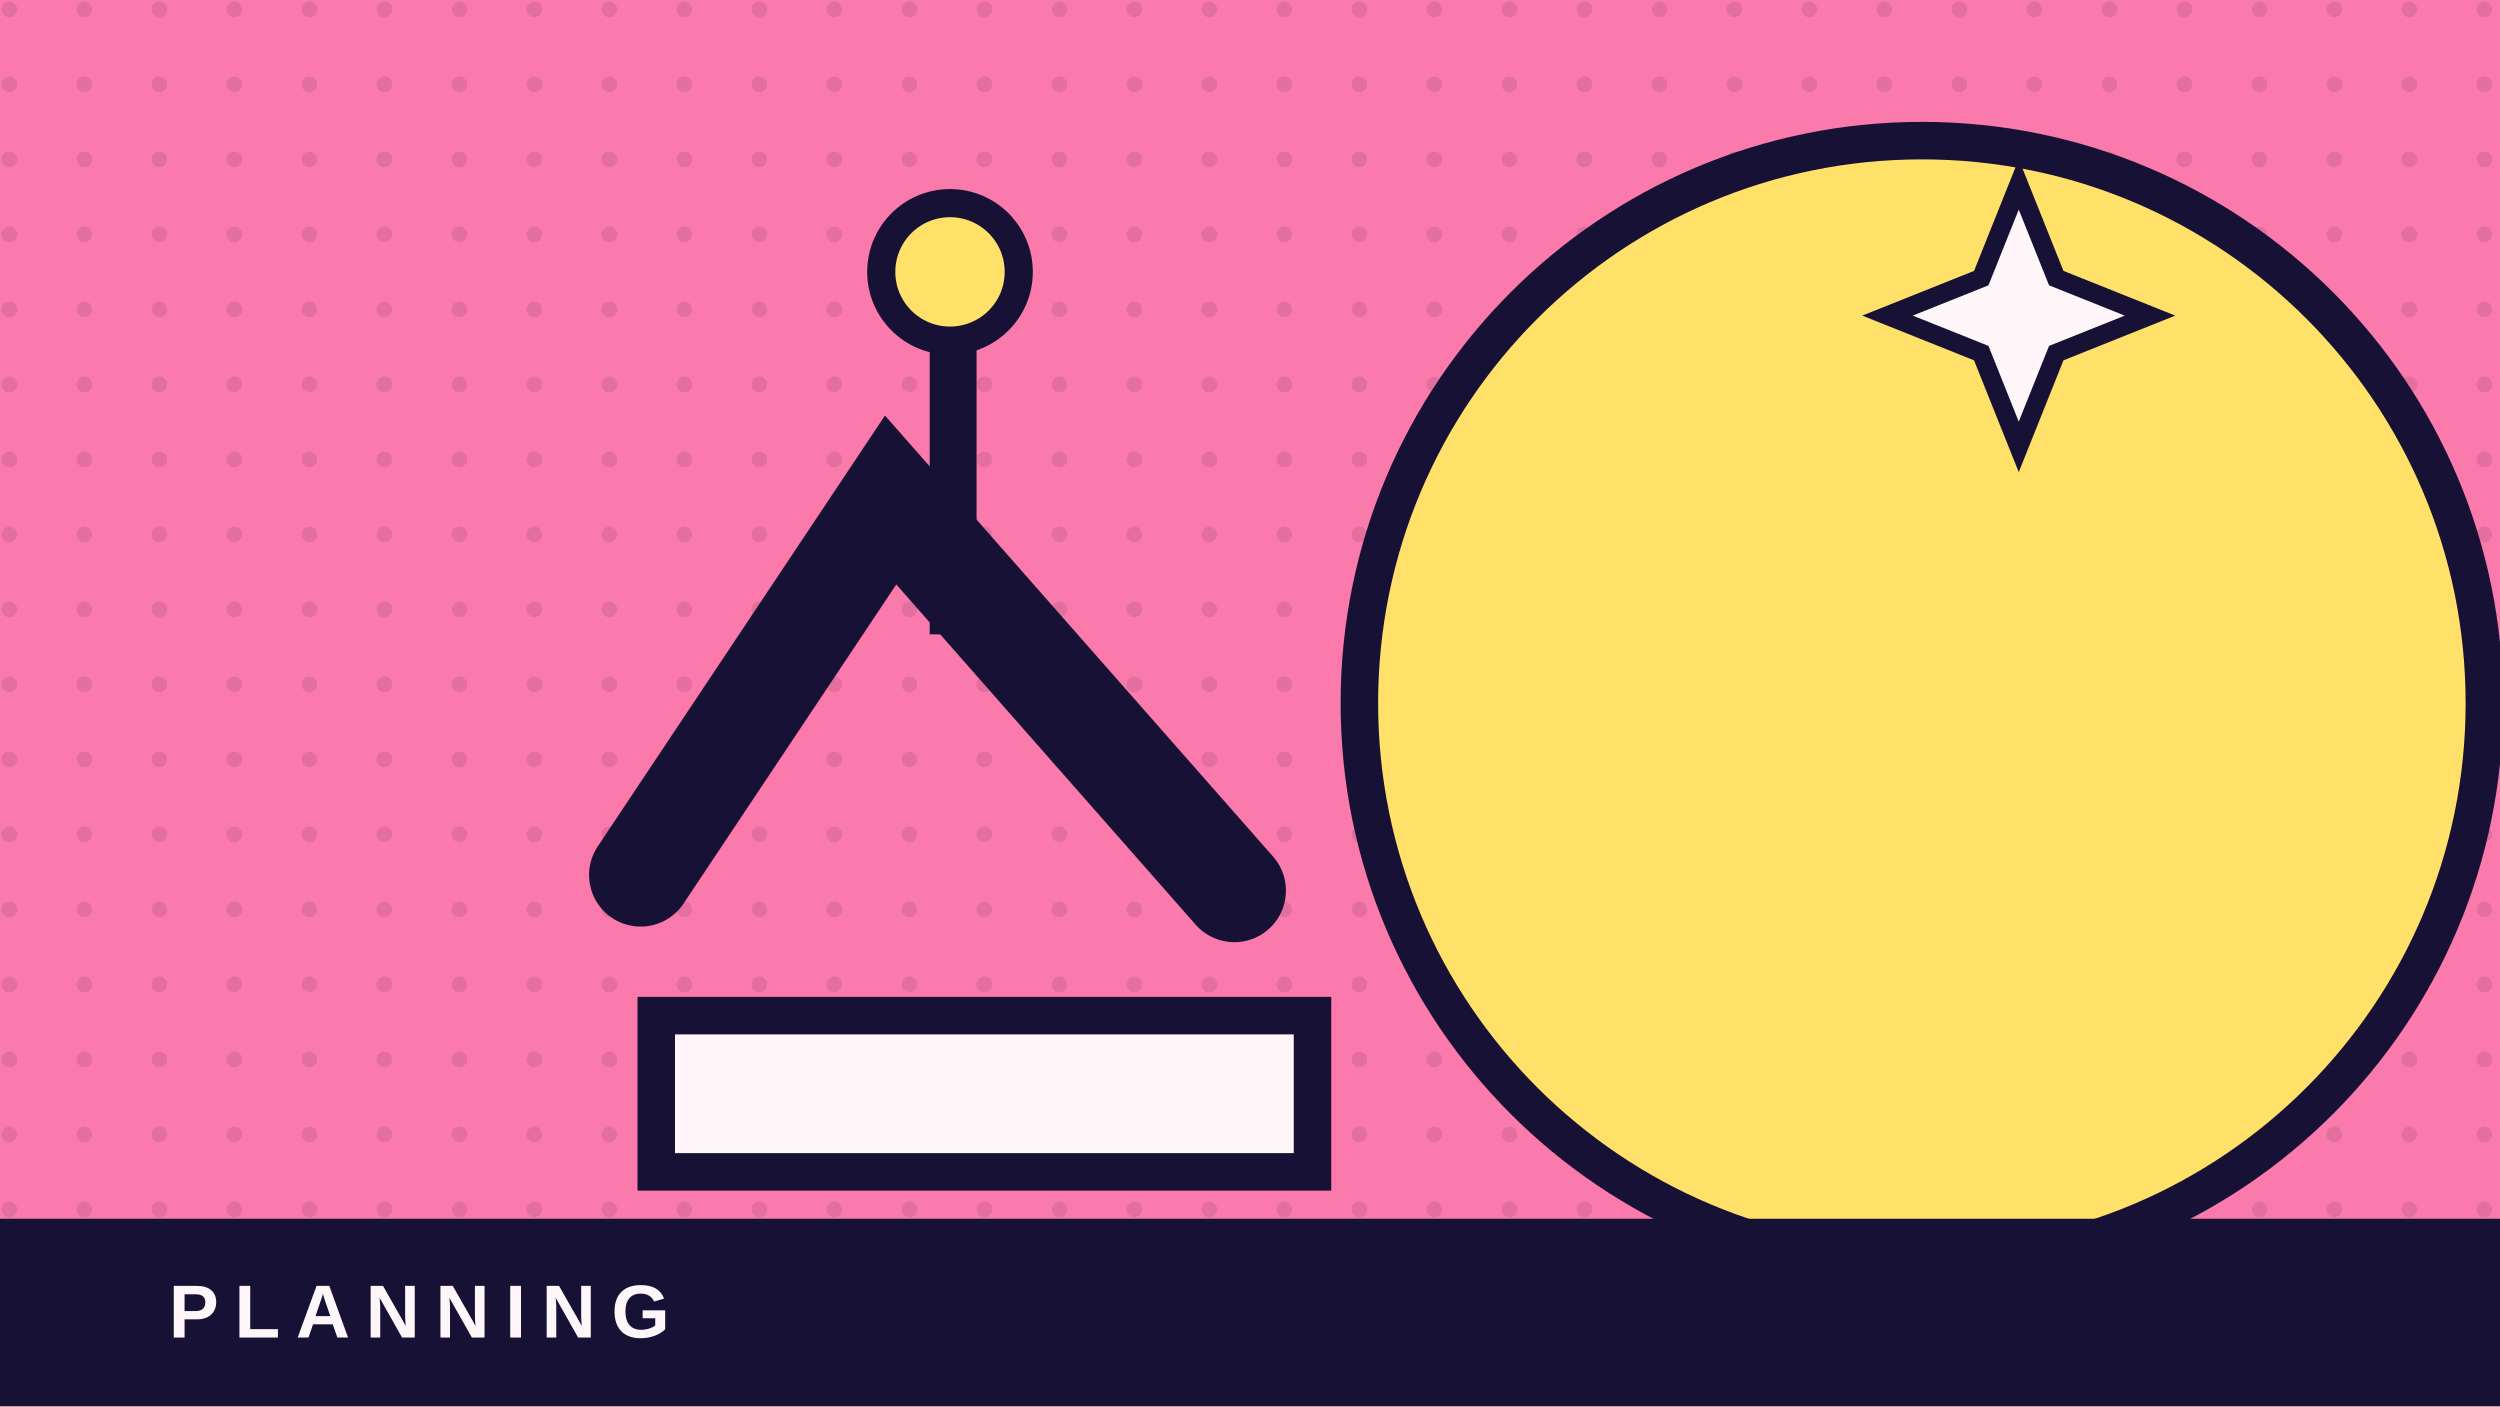
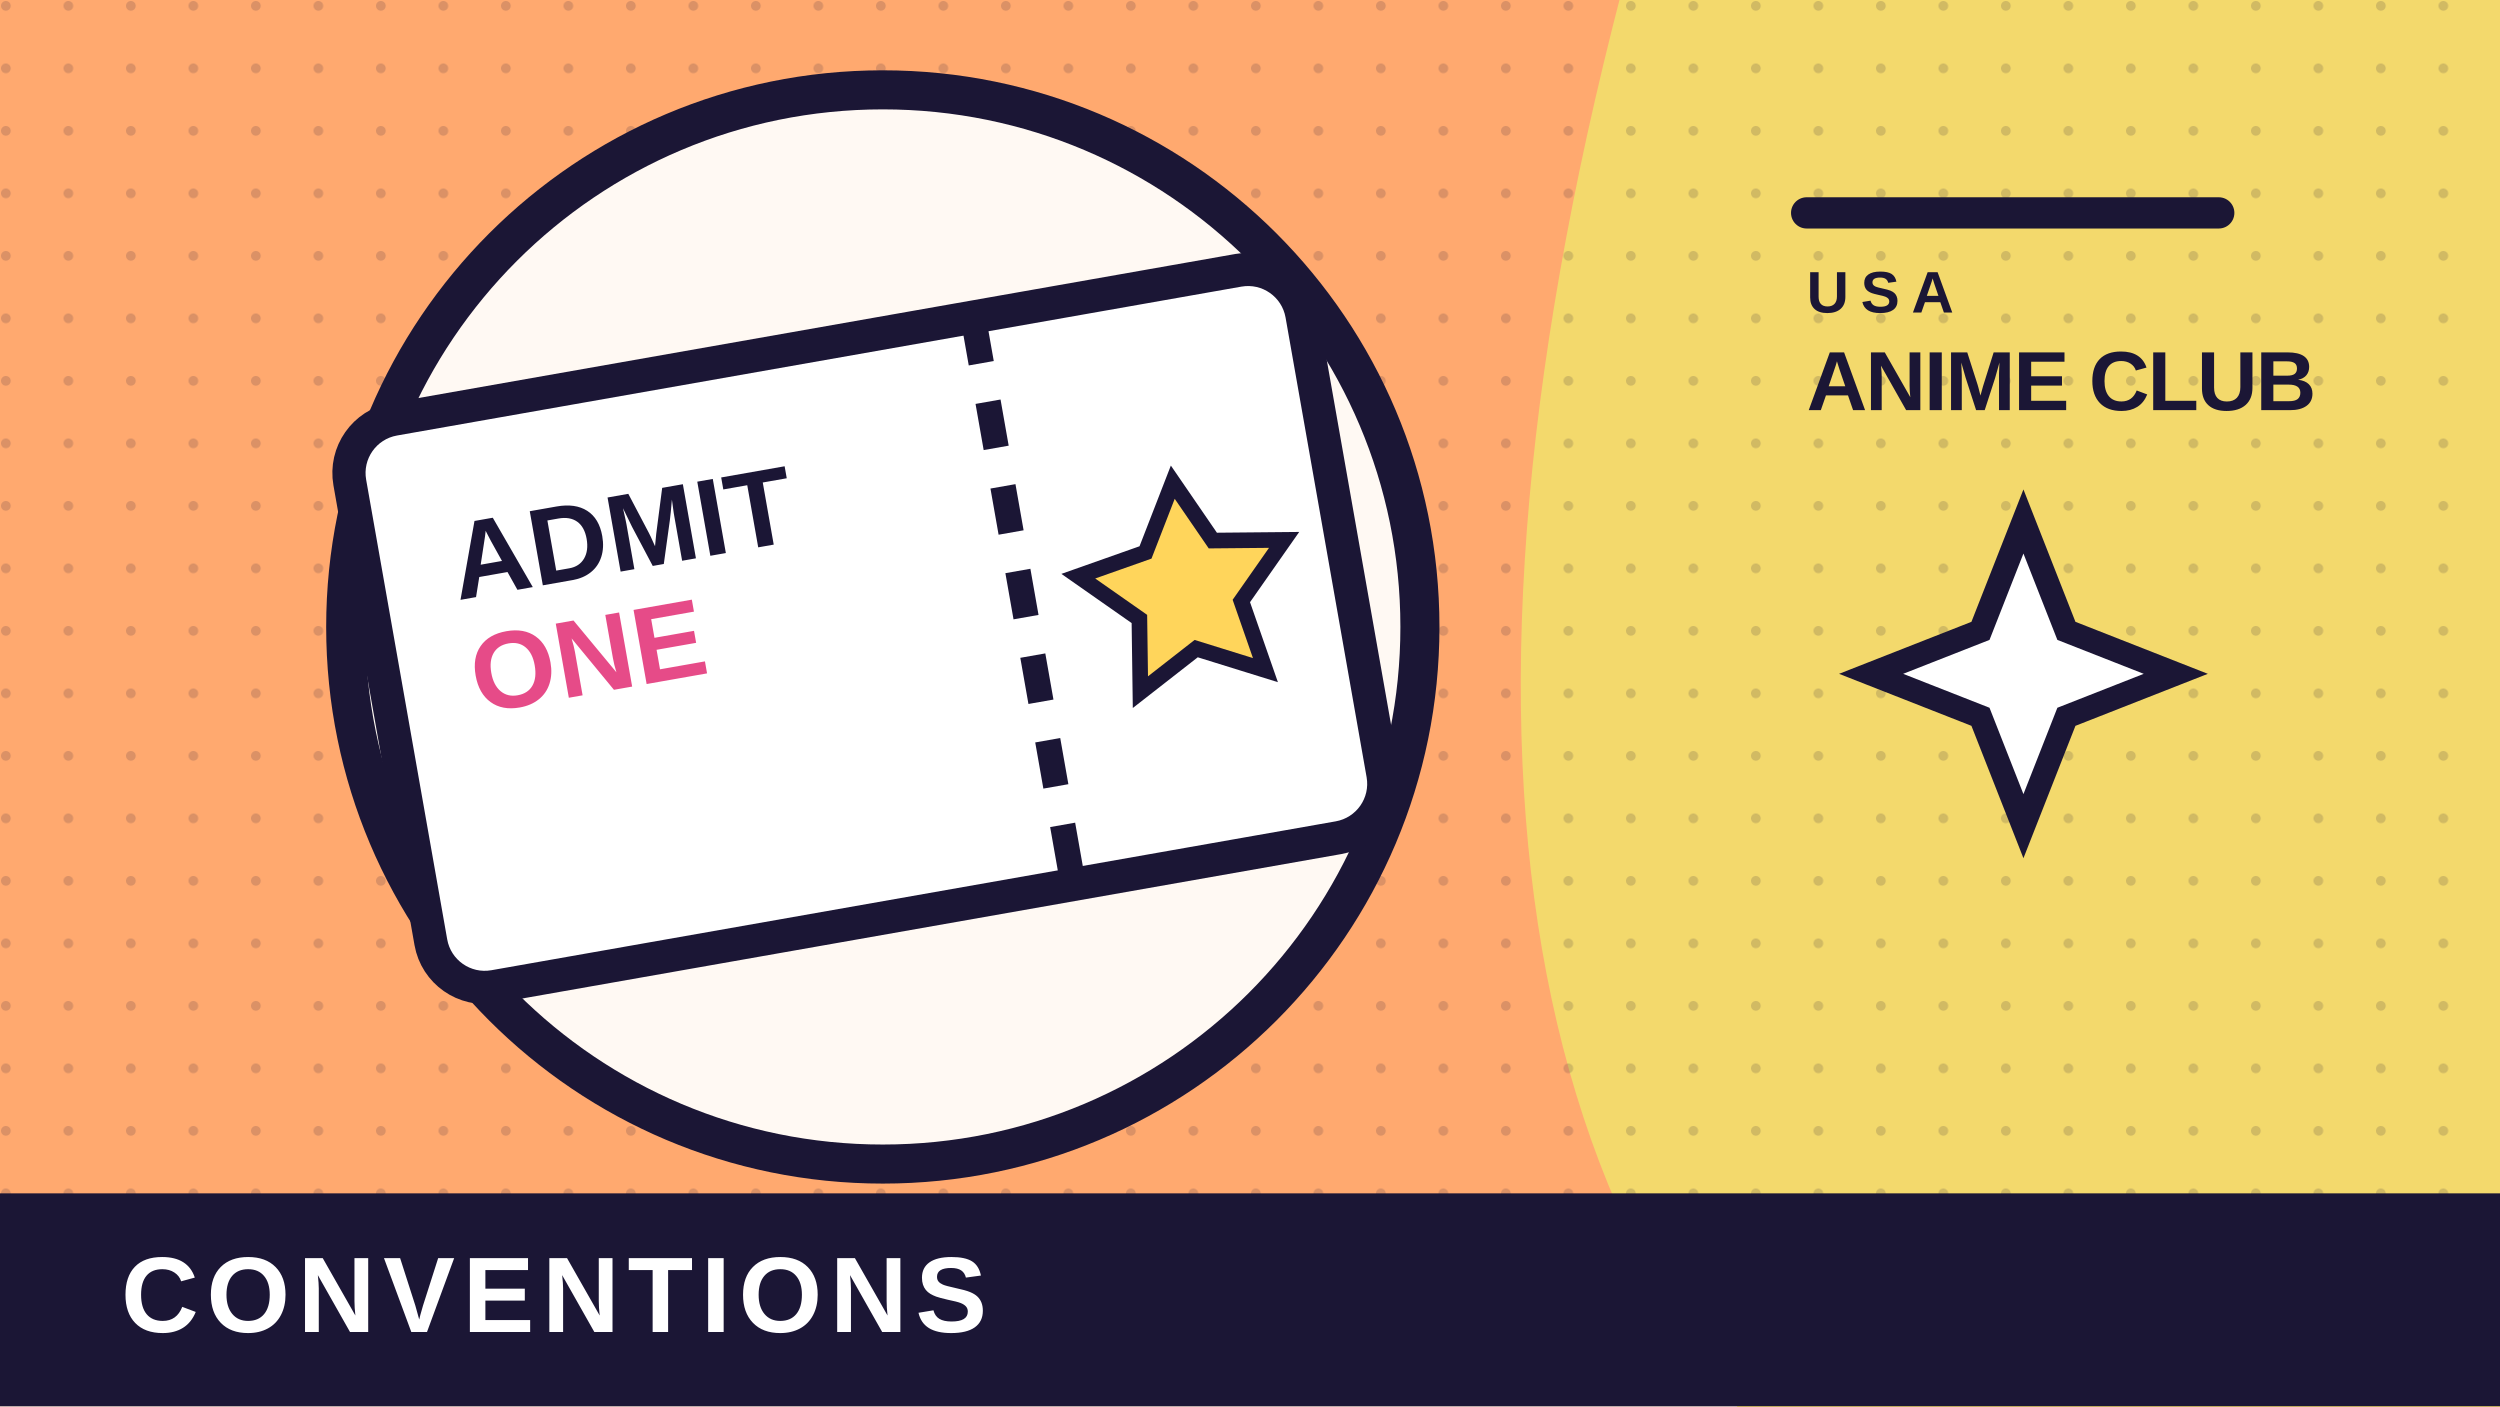
- <svg xmlns="http://www.w3.org/2000/svg" viewBox="0 0 800 450" role="img" aria-labelledby="title desc">
+ <svg xmlns="http://www.w3.org/2000/svg" viewBox="0 0 1280 720" role="img" aria-labelledby="t d">
  <defs>
-     <pattern id="dots" width="24" height="24" patternUnits="userSpaceOnUse">
-       <circle cx="3" cy="3" r="2.5" fill="#171136" opacity=".11" />
+     <pattern id="p" width="32" height="32" patternUnits="userSpaceOnUse">
+       <circle cx="3" cy="3" r="2.5" fill="#1b1635" opacity=".16" />
    </pattern>
  </defs>
-   <rect width="800" height="450" fill="#fa7aab" />
-   <rect width="800" height="450" fill="url(#dots)" />
-   <circle cx="615" cy="225" r="180" fill="#ffe16a" stroke="#171136" stroke-width="12" />
-   <g transform="translate(40 0)">
-     <path d="M165 280 245 160 355 285" fill="none" stroke="#171136" stroke-width="33" stroke-linecap="round" />
-     <path d="M170 325h210v50H170z" fill="#fff6fa" stroke="#171136" stroke-width="12" />
-     <path d="M265 88v115" stroke="#171136" stroke-width="15" />
-     <circle cx="264" cy="87" r="22" fill="#ffe16a" stroke="#171136" stroke-width="9" />
+   <rect width="1280" height="720" fill="#ffa96f" />
+   <path d="M870-140h590v900H925Q663 500 870-140Z" fill="#f3d96c" />
+   <rect width="1280" height="720" fill="url(#p)" />
+   <circle cx="452" cy="321" r="275" fill="#fff9f3" stroke="#1b1635" stroke-width="20" />
+   <g transform="translate(-8 0) scale(1.0)">
+     <g transform="rotate(-10 455 344)">
+       <rect x="208" y="174" width="495" height="295" rx="28" fill="white" stroke="#1b1635" stroke-width="17" />
+       <path d="M537 174v295" stroke="#1b1635" stroke-width="13" stroke-dasharray="24 20" />
+       <text x="252" y="271" font-size="56" font-family="Arial,sans-serif" font-weight="900" fill="#1b1635">ADMIT</text>
+       <text x="252" y="330" font-size="56" font-family="Arial,sans-serif" font-weight="900" fill="#e64b88">ONE</text>
+       <path d="m623 275 15 33 36 6-27 27 6 37-33-17-32 17 6-37-27-27 36-6Z" fill="#ffd55b" stroke="#1b1635" stroke-width="8" />
+     </g>
  </g>
-   <path d="M0 390h800v60H0" fill="#171136" />
-   <text x="54" y="428" fill="#fff6fa" font-family="Arial,sans-serif" font-weight="800" letter-spacing="5" font-size="24">PLANNING</text>
-   <path d="m646 59 12 30 30 12-30 12-12 30-12-30-30-12 30-12z" fill="#fff6fa" stroke="#171136" stroke-width="6" />
+   <path d="M925 109h211" stroke="#1b1635" stroke-width="16" stroke-linecap="round" />
+   <text x="925" y="160" fill="#1b1635" font-family="Arial,sans-serif" font-size="30" font-weight="900" letter-spacing="6">USA</text>
+   <text x="925" y="210" fill="#1b1635" font-family="Arial,sans-serif" font-size="43" font-weight="900" letter-spacing="-1">ANIME CLUB</text>
+   <path d="m1036 267 22 56 56 22-56 22-22 56-22-56-56-22 56-22Z" fill="#fff" stroke="#1b1635" stroke-width="12" />
+   <rect y="611" width="1280" height="109" fill="#1b1635" />
+   <text x="62" y="682" font-family="Arial,sans-serif" font-size="55" font-weight="900" letter-spacing="4" fill="#fff">CONVENTIONS</text>
</svg>
